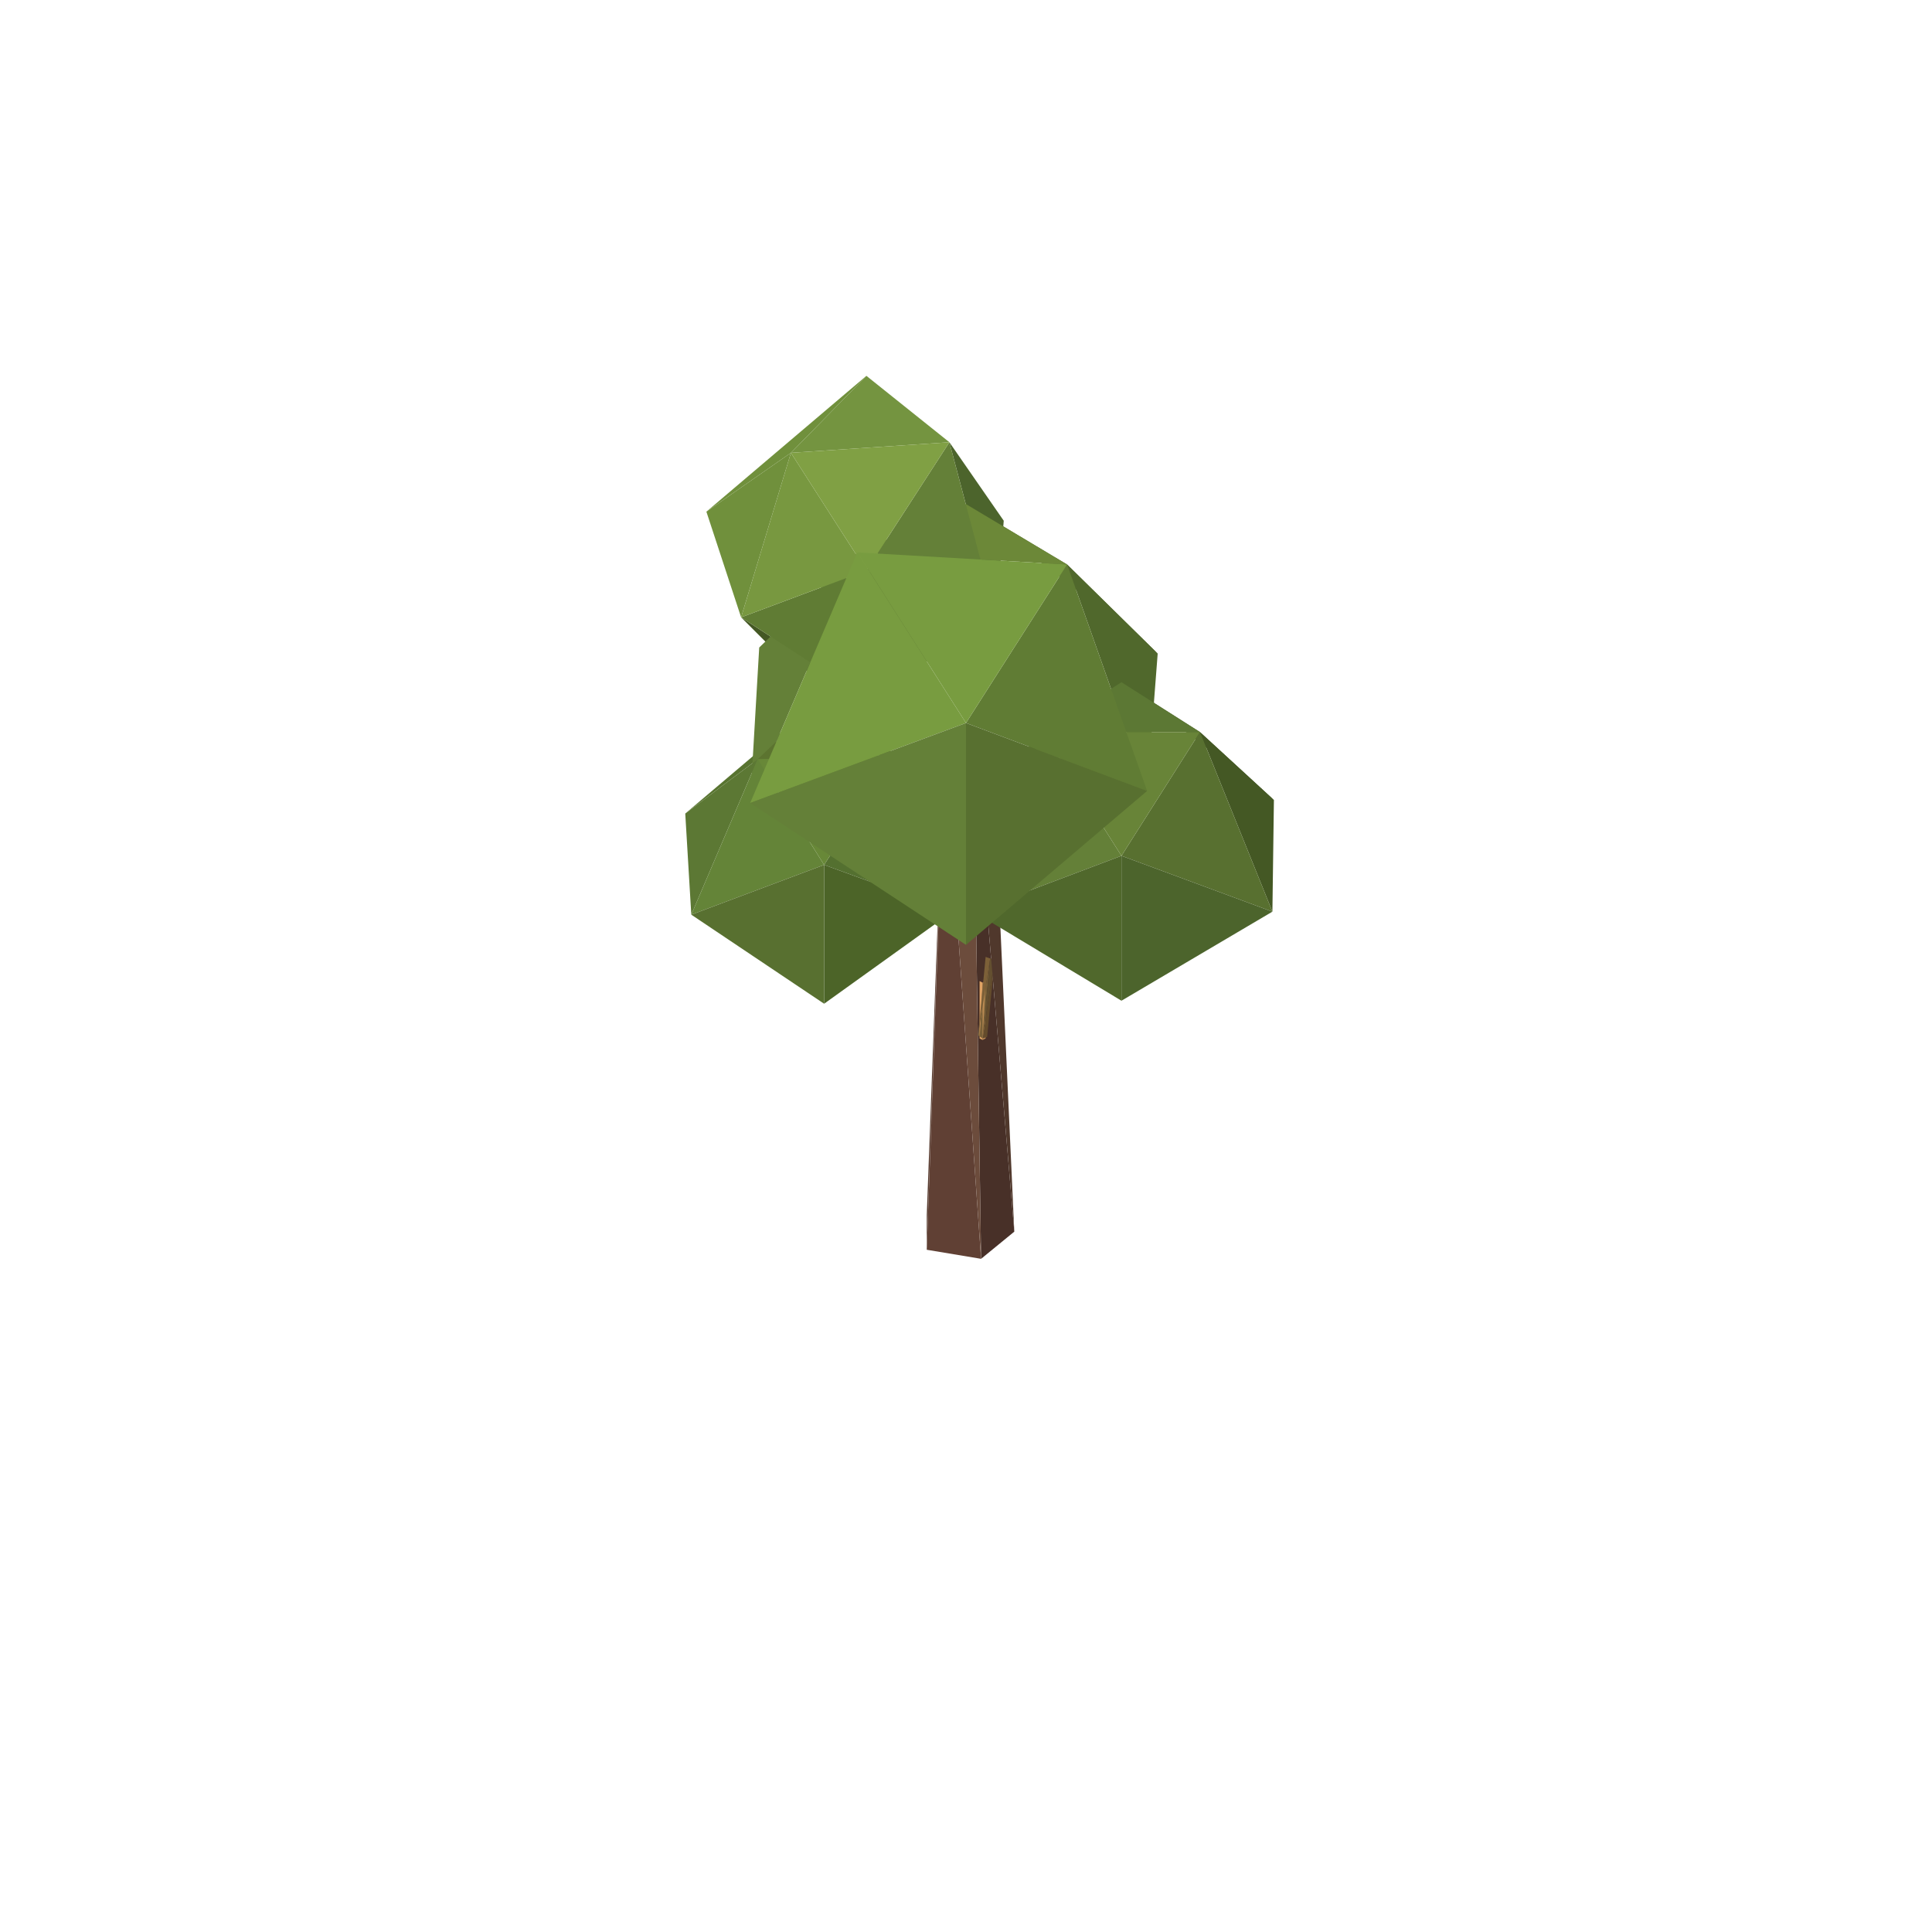
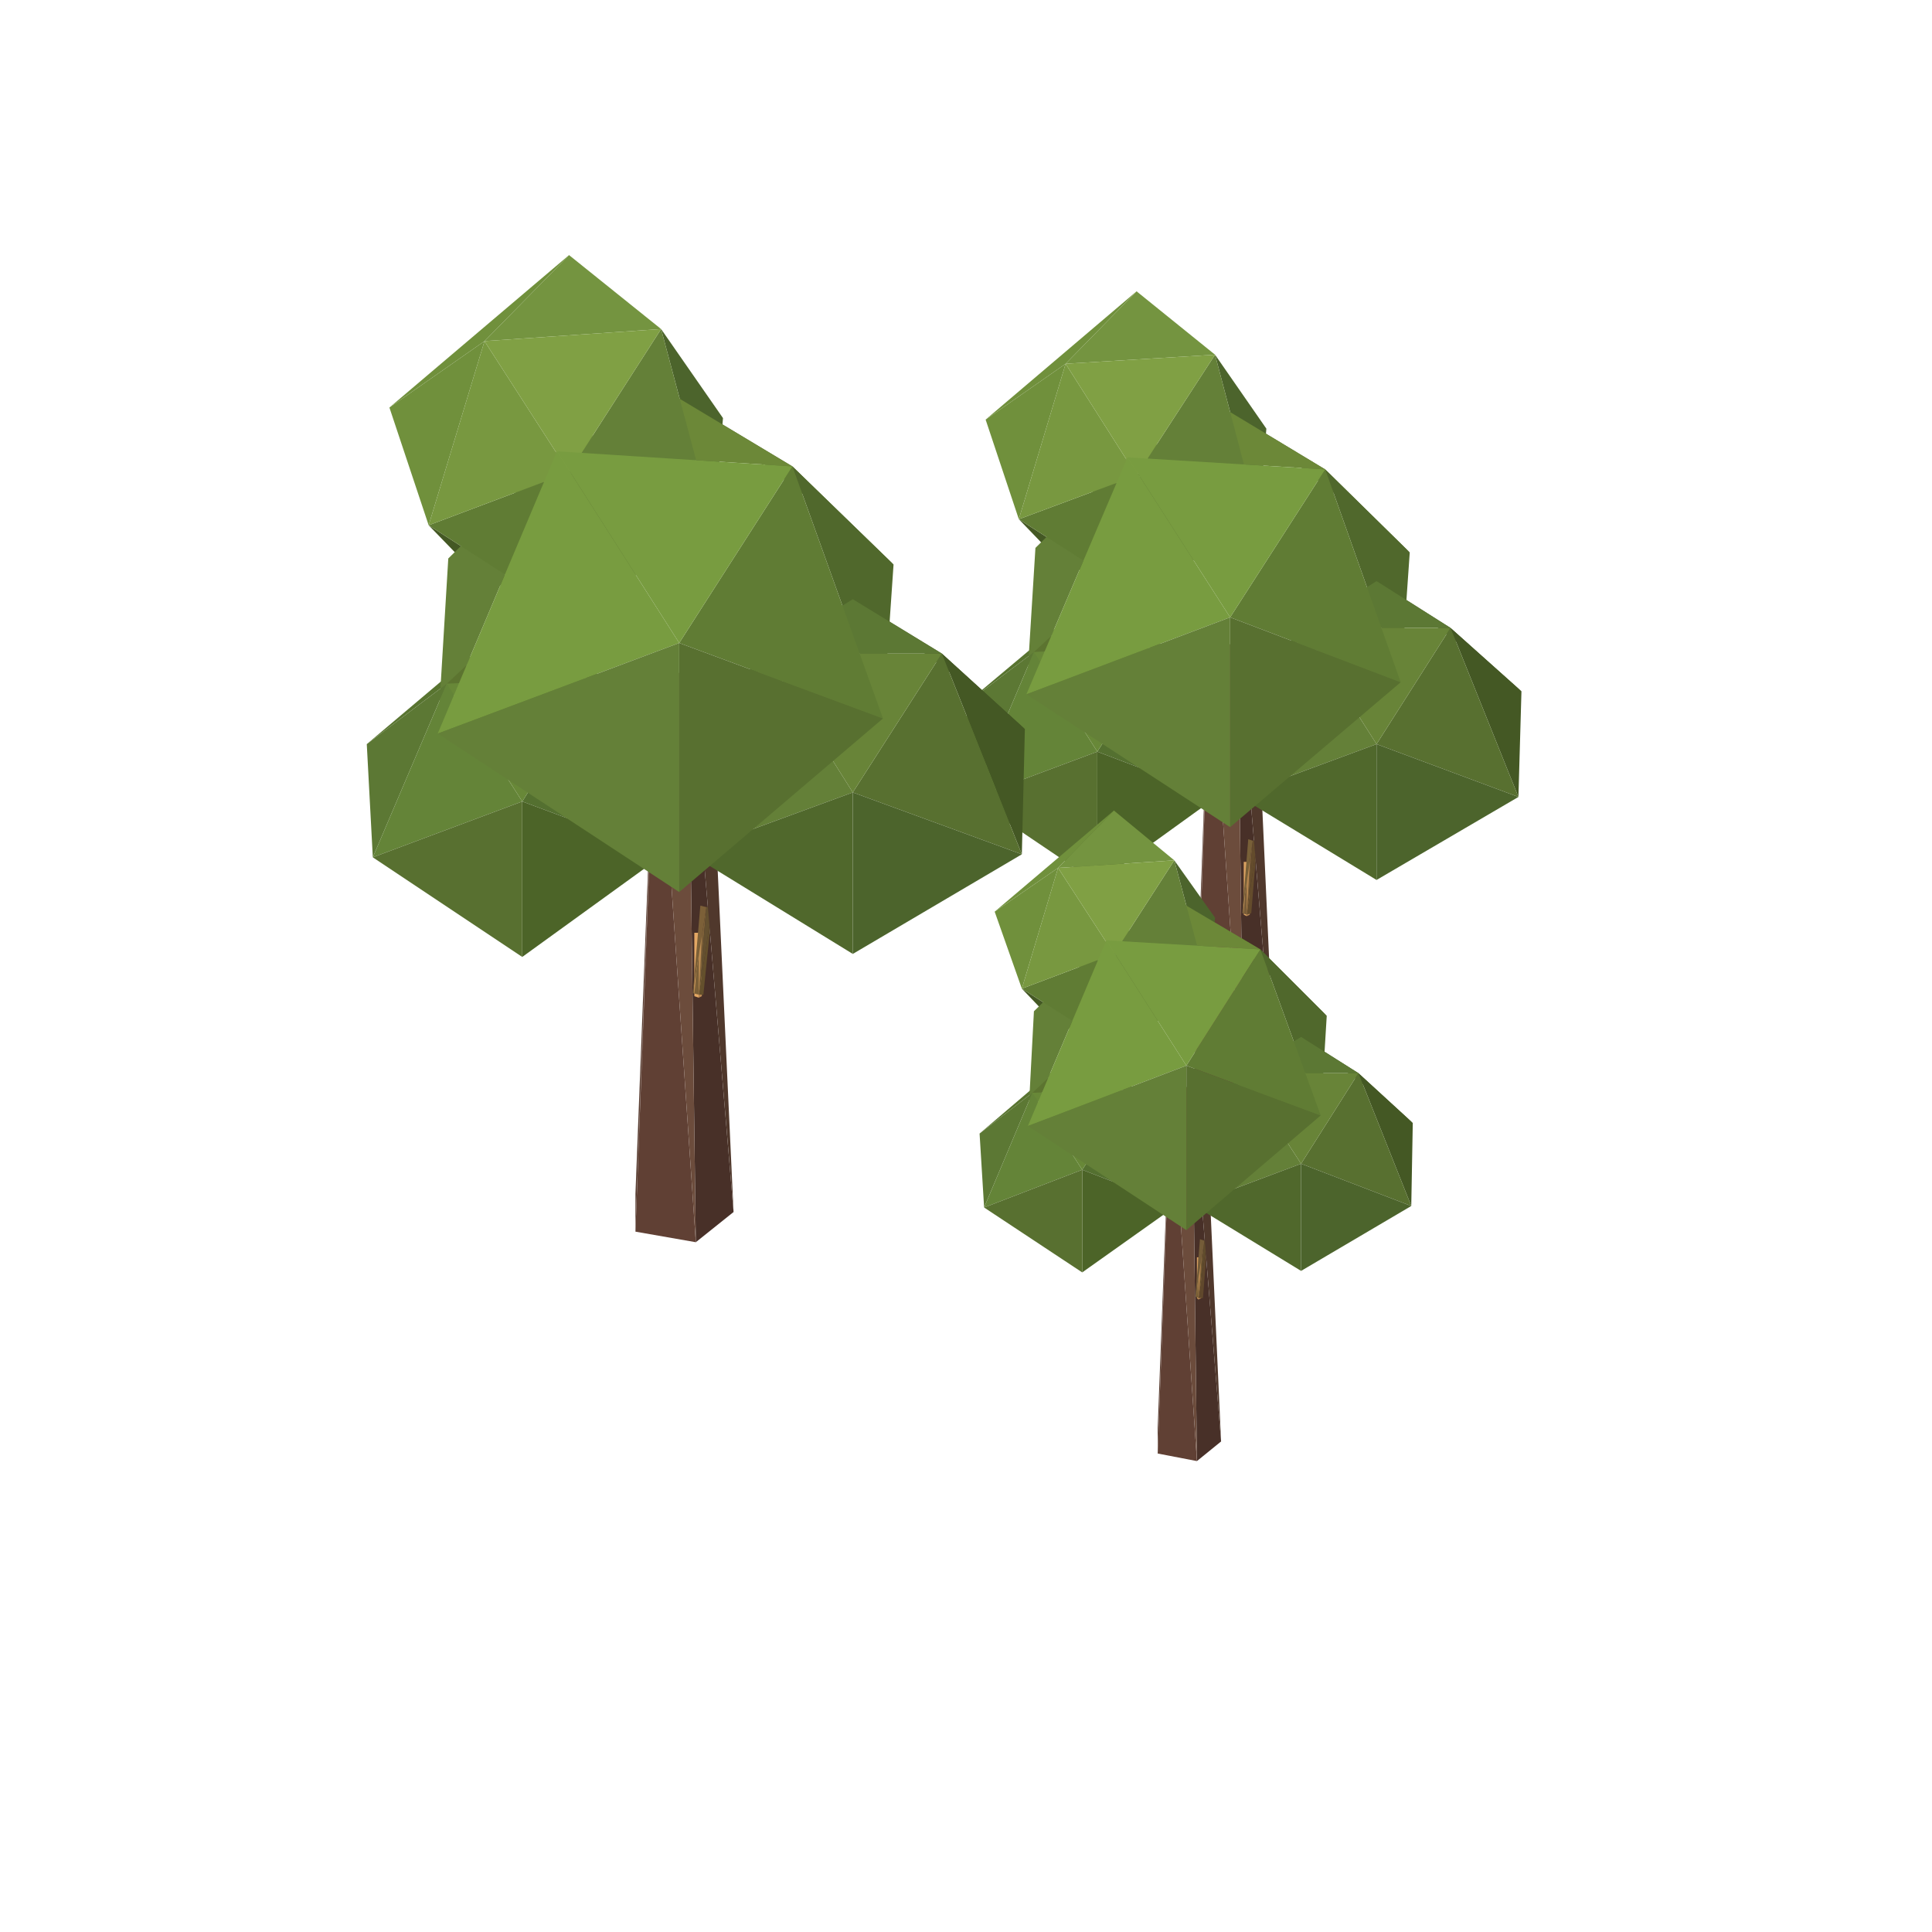
<svg xmlns="http://www.w3.org/2000/svg" viewBox="0 0 128 128">
-   <path fill="rgb(88,60,48)" d="M61.4,82.8L62.6,48.3 61.4,80.5Z" />
-   <path fill="rgb(72,48,40)" d="M67.2,81.6L64.5,49.8 65.0,83.4Z" />
-   <path fill="rgb(96,64,52)" d="M65.0,83.4L62.6,49.4 61.4,82.8Z" />
-   <path fill="rgb(188,136,84)" d="M65.1,68.9L65.3,68.8 65.3,65.0Z" />
-   <path fill="rgb(220,164,100)" d="M64.9,68.8L65.1,68.9 65.1,65.1Z" />
-   <path fill="rgb(100,76,44)" d="M65.1,68.8L65.4,68.7 65.9,63.5Z" />
-   <path fill="rgb(120,96,56)" d="M64.8,68.6L65.1,68.8 65.6,63.5Z" />
-   <path fill="rgb(224,164,100)" d="M64.9,65.0L64.9,68.8 65.1,65.1Z" />
-   <path fill="rgb(188,140,84)" d="M65.1,65.1L65.1,68.9 65.3,65.0Z" />
-   <path fill="rgb(124,96,56)" d="M65.3,63.4L64.8,68.6 65.6,63.5Z" />
-   <path fill="rgb(100,80,48)" d="M65.6,63.5L65.1,68.8 65.9,63.5Z" />
-   <path fill="rgb(80,56,44)" d="M67.2,81.6L65.7,48.8 64.5,49.8Z" />
-   <path fill="rgb(100,68,56)" d="M61.4,82.8L62.6,49.4 62.6,48.3Z" />
-   <path fill="rgb(108,76,60)" d="M65.0,83.4L64.5,49.8 62.6,49.4Z" />
-   <path fill="rgb(100,80,48)" d="M63.2,60.6L63.5,60.5 63.9,57.3Z" />
-   <path fill="rgb(192,140,84)" d="M63.2,60.7L63.4,60.6 63.4,58.3Z" />
-   <path fill="rgb(228,168,100)" d="M63.0,60.6L63.2,60.7 63.2,58.3Z" />
-   <path fill="rgb(128,100,60)" d="M62.8,60.4L63.2,60.6 63.6,57.3Z" />
-   <path fill="rgb(228,168,100)" d="M63.0,58.3L63.0,60.6 63.2,58.3Z" />
-   <path fill="rgb(192,140,84)" d="M63.2,58.3L63.2,60.7 63.4,58.3Z" />
-   <path fill="rgb(128,100,60)" d="M63.3,57.2L62.8,60.4 63.6,57.3Z" />
-   <path fill="rgb(100,80,48)" d="M63.6,57.3L63.2,60.6 63.9,57.3Z" />
-   <path fill="rgb(84,104,44)" d="M70.7,37.4L76.7,43.3 64.0,33.4Z" />
-   <path fill="rgb(112,144,60)" d="M57.4,24.9L46.8,33.9 52.4,30.0Z" />
-   <path fill="rgb(68,88,36)" d="M79.5,48.5L84.4,53.0 74.3,45.2Z" />
-   <path fill="rgb(88,116,48)" d="M54.6,46.1L45.4,53.9 50.2,50.3Z" />
-   <path fill="rgb(60,80,32)" d="M59.3,50.0L62.7,54.3 54.6,46.1Z" />
-   <path fill="rgb(112,144,60)" d="M46.8,33.9L49.1,40.9 52.4,30.0Z" />
-   <path fill="rgb(80,104,44)" d="M76.7,43.3L70.7,37.4 76.0,52.4Z" />
-   <path fill="rgb(68,88,36)" d="M57.4,46.3L49.1,40.9 52.0,43.8Z" />
-   <path fill="rgb(76,100,44)" d="M66.5,34.5L62.9,29.3 66.0,41.0Z" />
-   <path fill="rgb(100,128,56)" d="M50.3,42.9L49.7,53.2 56.8,36.6Z" />
-   <path fill="rgb(116,148,64)" d="M62.9,29.3L57.4,24.9 52.4,30.0Z" />
-   <path fill="rgb(108,136,56)" d="M70.7,37.4L64.0,33.4 56.8,36.6Z" />
-   <path fill="rgb(68,88,36)" d="M84.4,53.0L79.5,48.5 84.3,60.4Z" />
-   <path fill="rgb(80,108,44)" d="M64.7,53.2L64.5,60.4 69.1,48.5Z" />
-   <path fill="rgb(92,120,52)" d="M79.5,48.5L74.3,45.2 69.1,48.5ZM45.4,53.9L45.8,60.6 50.2,50.3Z" />
-   <path fill="rgb(52,72,32)" d="M62.7,54.3L59.3,50.0 63.1,60.4Z" />
-   <path fill="rgb(92,116,48)" d="M59.3,50.0L54.6,46.1 50.2,50.3Z" />
-   <path fill="rgb(96,124,52)" d="M49.1,40.9L57.4,46.3 57.4,37.8Z" />
-   <path fill="rgb(88,112,48)" d="M66.0,41.0L57.4,37.8 57.4,46.3Z" />
-   <path fill="rgb(120,152,64)" d="M49.1,40.9L57.4,37.8 52.4,30.0Z" />
-   <path fill="rgb(100,128,56)" d="M57.4,37.8L66.0,41.0 62.9,29.3Z" />
-   <path fill="rgb(128,160,68)" d="M57.4,37.8L62.9,29.3 52.4,30.0Z" />
-   <path fill="rgb(100,132,56)" d="M45.8,60.6L54.6,57.3 50.2,50.3Z" />
-   <path fill="rgb(84,112,48)" d="M54.6,57.3L63.1,60.4 59.3,50.0Z" />
-   <path fill="rgb(104,136,56)" d="M54.6,57.3L59.3,50.0 50.2,50.3Z" />
-   <path fill="rgb(76,100,40)" d="M63.1,60.4L54.6,57.3 54.6,66.5Z" />
-   <path fill="rgb(88,112,48)" d="M45.8,60.6L54.6,66.5 54.6,57.3Z" />
-   <path fill="rgb(100,128,56)" d="M64.5,60.4L74.3,56.7 69.1,48.5Z" />
-   <path fill="rgb(80,104,44)" d="M64.5,60.4L74.3,66.3 74.3,56.7Z" />
-   <path fill="rgb(88,112,48)" d="M74.3,56.7L84.3,60.4 79.5,48.5Z" />
-   <path fill="rgb(76,100,44)" d="M84.3,60.4L74.3,56.7 74.3,66.3Z" />
-   <path fill="rgb(104,132,56)" d="M74.3,56.7L79.5,48.5 69.1,48.5Z" />
-   <path fill="rgb(96,124,52)" d="M64.0,47.9L76.0,52.4 70.7,37.4Z" />
-   <path fill="rgb(120,156,64)" d="M64.0,47.9L70.7,37.4 56.8,36.6Z" />
-   <path fill="rgb(88,112,48)" d="M76.0,52.4L64.0,47.9 64.0,62.6Z" />
-   <path fill="rgb(120,156,64)" d="M49.7,53.2L64.0,47.9 56.8,36.6Z" />
-   <path fill="rgb(100,128,56)" d="M49.7,53.2L64.0,62.6 64.0,47.9Z" />
+   <path fill="rgb(88,60,48)" d="M79.1,73.8L80.2,41.3 79.1,71.7Z" />
+   <path fill="rgb(72,48,40)" d="M84.5,72.7L82.0,42.8 82.4,74.4Z" />
+   <path fill="rgb(96,64,52)" d="M82.4,74.4L80.2,42.4 79.1,73.8Z" />
+   <path fill="rgb(180,132,80)" d="M82.6,60.7L82.8,60.6 82.8,57.1Z" />
+   <path fill="rgb(216,160,96)" d="M82.4,60.6L82.6,60.7 82.6,57.1Z" />
+   <path fill="rgb(100,76,44)" d="M82.6,60.6L82.9,60.5 83.3,55.6Z" />
+   <path fill="rgb(120,92,56)" d="M82.3,60.5L82.6,60.6 83.0,55.7Z" />
+   <path fill="rgb(216,160,96)" d="M82.4,57.1L82.4,60.6 82.6,57.1Z" />
+   <path fill="rgb(184,136,80)" d="M82.6,57.1L82.6,60.7 82.8,57.1Z" />
+   <path fill="rgb(120,96,56)" d="M82.7,55.6L82.3,60.5 83.0,55.7Z" />
+   <path fill="rgb(100,76,44)" d="M83.0,55.7L82.6,60.6 83.3,55.6Z" />
+   <path fill="rgb(80,56,44)" d="M84.5,72.7L83.1,41.9 82.0,42.8Z" />
+   <path fill="rgb(100,68,56)" d="M79.1,73.8L80.2,42.4 80.2,41.3Z" />
+   <path fill="rgb(108,76,60)" d="M82.4,74.4L82.0,42.8 80.2,42.4Z" />
+   <path fill="rgb(100,80,48)" d="M80.7,52.9L81.0,52.8 81.5,49.8Z" />
+   <path fill="rgb(192,144,88)" d="M80.7,53.0L80.9,52.9 80.9,50.7Z" />
+   <path fill="rgb(228,172,104)" d="M80.5,52.9L80.7,53.0 80.7,50.8Z" />
+   <path fill="rgb(128,100,60)" d="M80.4,52.8L80.7,52.9 81.2,49.8Z" />
+   <path fill="rgb(228,172,104)" d="M80.5,50.7L80.5,52.9 80.7,50.8Z" />
+   <path fill="rgb(88,60,48)" d="M42.1,81.6L43.5,43.0 42.1,79.1Z" />
+   <path fill="rgb(192,144,88)" d="M80.7,50.8L80.7,53.0 80.9,50.7Z" />
+   <path fill="rgb(128,100,60)" d="M80.9,49.7L80.4,52.8 81.2,49.8Z" />
+   <path fill="rgb(100,80,48)" d="M81.2,49.8L80.7,52.9 81.5,49.8Z" />
+   <path fill="rgb(72,48,40)" d="M48.6,80.3L45.6,44.7 46.1,82.3Z" />
+   <path fill="rgb(84,104,44)" d="M87.8,31.1L93.4,36.6 81.5,27.3Z" />
+   <path fill="rgb(96,64,52)" d="M46.1,82.3L43.5,44.3 42.1,81.6Z" />
+   <path fill="rgb(112,144,60)" d="M75.3,19.3L65.3,27.8 70.6,24.1Z" />
+   <path fill="rgb(68,88,36)" d="M96.1,41.6L100.8,45.8 91.2,38.5Z" />
+   <path fill="rgb(88,116,48)" d="M72.7,39.3L64.0,46.6 68.5,43.2Z" />
+   <path fill="rgb(60,80,32)" d="M77.1,42.9L80.3,47.0 72.7,39.3Z" />
+   <path fill="rgb(112,144,60)" d="M65.3,27.8L67.5,34.4 70.6,24.1Z" />
+   <path fill="rgb(80,104,44)" d="M93.4,36.6L87.8,31.1 92.8,45.2Z" />
+   <path fill="rgb(68,88,36)" d="M75.3,39.4L67.5,34.4 70.2,37.2Z" />
+   <path fill="rgb(76,100,44)" d="M83.9,28.4L80.5,23.5 83.4,34.5Z" />
+   <path fill="rgb(100,128,56)" d="M68.6,36.3L68.0,46.0 74.7,30.3Z" />
+   <path fill="rgb(116,148,64)" d="M80.5,23.5L75.3,19.3 70.6,24.1Z" />
+   <path fill="rgb(108,136,56)" d="M87.8,31.1L81.5,27.3 74.7,30.3Z" />
+   <path fill="rgb(68,88,36)" d="M100.8,45.8L96.1,41.6 100.6,52.8Z" />
+   <path fill="rgb(80,108,44)" d="M82.2,46.0L82.0,52.7 86.3,41.6Z" />
+   <path fill="rgb(192,140,84)" d="M46.3,66.1L46.5,66.0 46.5,61.8Z" />
+   <path fill="rgb(228,168,100)" d="M46.0,66.0L46.3,66.1 46.3,61.8Z" />
+   <path fill="rgb(92,120,52)" d="M96.1,41.6L91.2,38.5 86.3,41.6Z" />
+   <path fill="rgb(100,80,44)" d="M46.3,65.9L46.6,65.9 47.2,60.0Z" />
+   <path fill="rgb(124,96,56)" d="M45.9,65.8L46.3,65.9 46.8,60.1Z" />
+   <path fill="rgb(92,120,52)" d="M64.0,46.6L64.4,52.9 68.5,43.2Z" />
+   <path fill="rgb(52,72,32)" d="M80.3,47.0L77.1,42.9 80.6,52.8Z" />
+   <path fill="rgb(92,116,48)" d="M77.1,42.9L72.7,39.3 68.5,43.2Z" />
+   <path fill="rgb(228,168,100)" d="M46.0,61.8L46.0,66.0 46.3,61.8Z" />
+   <path fill="rgb(192,144,84)" d="M46.3,61.8L46.3,66.1 46.5,61.8Z" />
+   <path fill="rgb(124,96,56)" d="M46.4,60.0L45.9,65.8 46.8,60.1Z" />
+   <path fill="rgb(100,80,48)" d="M46.8,60.1L46.3,65.9 47.2,60.0Z" />
+   <path fill="rgb(80,56,44)" d="M48.6,80.3L46.9,43.7 45.6,44.7Z" />
+   <path fill="rgb(100,68,56)" d="M42.1,81.6L43.5,44.3 43.5,43.0Z" />
+   <path fill="rgb(108,76,60)" d="M46.1,82.3L45.6,44.7 43.5,44.3Z" />
+   <path fill="rgb(96,124,52)" d="M67.5,34.4L75.3,39.4 75.3,31.5Z" />
+   <path fill="rgb(88,112,48)" d="M83.4,34.5L75.3,31.5 75.3,39.4Z" />
+   <path fill="rgb(120,152,64)" d="M67.5,34.4L75.3,31.5 70.6,24.1Z" />
+   <path fill="rgb(100,128,56)" d="M75.3,31.5L83.4,34.5 80.5,23.5Z" />
+   <path fill="rgb(128,160,68)" d="M75.3,31.5L80.5,23.5 70.6,24.1Z" />
+   <path fill="rgb(100,132,56)" d="M64.4,52.9L72.7,49.8 68.5,43.2Z" />
+   <path fill="rgb(84,112,48)" d="M72.7,49.8L80.6,52.8 77.1,42.9Z" />
+   <path fill="rgb(104,136,56)" d="M72.7,49.8L77.1,42.9 68.5,43.2Z" />
+   <path fill="rgb(76,100,40)" d="M80.6,52.8L72.7,49.8 72.7,58.5Z" />
+   <path fill="rgb(88,112,48)" d="M64.4,52.9L72.7,58.5 72.7,49.8Z" />
+   <path fill="rgb(100,128,56)" d="M82.0,52.7L91.2,49.3 86.3,41.6Z" />
+   <path fill="rgb(80,104,44)" d="M82.0,52.7L91.2,58.3 91.2,49.3Z" />
+   <path fill="rgb(88,112,48)" d="M91.2,49.3L100.6,52.8 96.1,41.6Z" />
+   <path fill="rgb(76,100,44)" d="M100.6,52.8L91.2,49.3 91.2,58.3Z" />
+   <path fill="rgb(104,132,56)" d="M91.2,49.3L96.1,41.6 86.3,41.6Z" />
+   <path fill="rgb(100,80,48)" d="M44.1,56.8L44.4,56.7 45.0,53.1Z" />
+   <path fill="rgb(192,140,84)" d="M44.1,56.9L44.3,56.8 44.3,54.2Z" />
+   <path fill="rgb(224,168,100)" d="M43.9,56.8L44.1,56.9 44.1,54.3Z" />
+   <path fill="rgb(128,100,60)" d="M43.7,56.6L44.1,56.8 44.6,53.2Z" />
+   <path fill="rgb(96,124,52)" d="M81.5,40.9L92.8,45.2 87.8,31.1Z" />
+   <path fill="rgb(224,168,100)" d="M43.9,54.2L43.9,56.8 44.1,54.3Z" />
+   <path fill="rgb(192,140,84)" d="M44.1,54.3L44.1,56.9 44.3,54.2Z" />
+   <path fill="rgb(120,156,64)" d="M81.5,40.9L87.8,31.1 74.7,30.3Z" />
+   <path fill="rgb(88,112,48)" d="M92.8,45.2L81.5,40.9 81.5,54.8Z" />
+   <path fill="rgb(128,100,60)" d="M44.2,53.0L43.7,56.6 44.6,53.2Z" />
+   <path fill="rgb(100,80,48)" d="M44.6,53.2L44.1,56.8 45.0,53.1Z" />
+   <path fill="rgb(120,156,64)" d="M68.0,46.0L81.5,40.9 74.7,30.3Z" />
+   <path fill="rgb(100,128,56)" d="M68.0,46.0L81.5,54.8 81.5,40.9Z" />
+   <path fill="rgb(84,104,44)" d="M52.5,30.9L59.2,37.4 45.0,26.4Z" />
+   <path fill="rgb(112,144,60)" d="M37.7,16.9L25.8,27.0 32.1,22.6Z" />
+   <path fill="rgb(68,88,36)" d="M62.4,43.3L67.9,48.3 56.5,39.7Z" />
+   <path fill="rgb(88,116,48)" d="M34.6,40.6L24.3,49.3 29.6,45.3Z" />
+   <path fill="rgb(60,80,32)" d="M39.8,44.9L43.6,49.8 34.6,40.6Z" />
+   <path fill="rgb(112,144,60)" d="M25.8,27.0L28.4,34.8 32.1,22.6Z" />
+   <path fill="rgb(80,104,44)" d="M59.2,37.4L52.5,30.9 58.5,47.6Z" />
+   <path fill="rgb(68,88,36)" d="M37.7,40.8L28.4,34.8 31.6,38.1Z" />
+   <path fill="rgb(76,100,44)" d="M47.9,27.7L43.8,21.8 47.3,34.9Z" />
+   <path fill="rgb(100,128,56)" d="M29.7,37.0L29.0,48.6 36.9,29.9Z" />
+   <path fill="rgb(116,148,64)" d="M43.8,21.8L37.7,16.9 32.1,22.6Z" />
+   <path fill="rgb(108,136,56)" d="M52.5,30.9L45.0,26.4 36.9,29.9Z" />
+   <path fill="rgb(68,88,36)" d="M67.9,48.3L62.4,43.3 67.7,56.6Z" />
+   <path fill="rgb(80,108,44)" d="M45.8,48.5L45.6,56.5 50.7,43.3Z" />
+   <path fill="rgb(92,120,52)" d="M62.4,43.3L56.5,39.7 50.7,43.3ZM24.3,49.3L24.7,56.8 29.6,45.3Z" />
+   <path fill="rgb(52,72,32)" d="M43.6,49.8L39.8,44.9 44.0,56.6Z" />
+   <path fill="rgb(92,116,48)" d="M39.8,44.9L34.6,40.6 29.6,45.3Z" />
+   <path fill="rgb(88,60,48)" d="M76.7,96.3L77.6,70.9 76.7,94.6Z" />
+   <path fill="rgb(72,48,40)" d="M80.9,95.5L79.0,72.1 79.3,96.8Z" />
+   <path fill="rgb(96,64,52)" d="M79.3,96.8L77.6,71.8 76.7,96.3Z" />
+   <path fill="rgb(96,124,52)" d="M28.4,34.8L37.7,40.8 37.7,31.3Z" />
+   <path fill="rgb(88,112,48)" d="M47.3,34.9L37.7,31.3 37.7,40.8Z" />
+   <path fill="rgb(120,152,64)" d="M28.4,34.8L37.7,31.3 32.1,22.6Z" />
+   <path fill="rgb(100,128,56)" d="M37.7,31.3L47.3,34.9 43.8,21.8Z" />
+   <path fill="rgb(128,160,68)" d="M37.7,31.3L43.8,21.8 32.1,22.6Z" />
+   <path fill="rgb(180,132,80)" d="M79.4,86.1L79.6,86.0 79.6,83.3Z" />
+   <path fill="rgb(216,160,96)" d="M79.3,86.0L79.4,86.1 79.4,83.3Z" />
+   <path fill="rgb(96,72,44)" d="M79.4,86.0L79.7,86.0 80.0,82.1Z" />
+   <path fill="rgb(116,92,52)" d="M79.2,85.9L79.4,86.0 79.8,82.2Z" />
+   <path fill="rgb(100,132,56)" d="M24.7,56.8L34.6,53.1 29.6,45.3Z" />
+   <path fill="rgb(84,112,48)" d="M34.6,53.1L44.0,56.6 39.8,44.9Z" />
+   <path fill="rgb(104,136,56)" d="M34.6,53.1L39.8,44.9 29.6,45.3Z" />
+   <path fill="rgb(76,100,40)" d="M44.0,56.6L34.6,53.1 34.6,63.4Z" />
+   <path fill="rgb(88,112,48)" d="M24.7,56.8L34.6,63.4 34.6,53.1Z" />
+   <path fill="rgb(216,160,96)" d="M79.3,83.3L79.3,86.0 79.4,83.3Z" />
+   <path fill="rgb(184,136,80)" d="M79.4,83.3L79.4,86.1 79.6,83.3Z" />
+   <path fill="rgb(116,92,56)" d="M79.5,82.1L79.2,85.9 79.8,82.2Z" />
+   <path fill="rgb(96,76,44)" d="M79.8,82.2L79.4,86.0 80.0,82.1Z" />
+   <path fill="rgb(100,128,56)" d="M45.6,56.5L56.5,52.5 50.7,43.3Z" />
+   <path fill="rgb(80,104,44)" d="M45.6,56.5L56.5,63.2 56.5,52.5Z" />
+   <path fill="rgb(88,112,48)" d="M56.5,52.5L67.7,56.6 62.4,43.3Z" />
+   <path fill="rgb(76,100,44)" d="M67.7,56.6L56.5,52.5 56.5,63.2Z" />
+   <path fill="rgb(104,132,56)" d="M56.5,52.5L62.4,43.3 50.7,43.3Z" />
+   <path fill="rgb(96,124,52)" d="M45.0,42.6L58.5,47.6 52.5,30.9Z" />
+   <path fill="rgb(80,56,44)" d="M80.9,95.5L79.8,71.4 79.0,72.1Z" />
+   <path fill="rgb(100,68,56)" d="M76.7,96.3L77.6,71.8 77.6,70.9Z" />
+   <path fill="rgb(120,156,64)" d="M45.0,42.6L52.5,30.9 36.9,29.9Z" />
+   <path fill="rgb(88,112,48)" d="M58.5,47.6L45.0,42.6 45.0,59.1Z" />
+   <path fill="rgb(120,156,64)" d="M29.0,48.6L45.0,42.6 36.9,29.9Z" />
+   <path fill="rgb(100,128,56)" d="M29.0,48.6L45.0,59.1 45.0,42.6Z" />
+   <path fill="rgb(108,76,60)" d="M79.3,96.8L79.0,72.1 77.6,71.8Z" />
+   <path fill="rgb(100,80,48)" d="M78.0,80.0L78.2,79.9 78.6,77.6Z" />
+   <path fill="rgb(128,100,56)" d="M77.7,79.9L78.0,80.0 78.3,77.6Z" />
+   <path fill="rgb(128,100,60)" d="M78.1,77.5L77.7,79.9 78.3,77.6Z" />
+   <path fill="rgb(100,80,48)" d="M78.3,77.6L78.0,80.0 78.6,77.6Z" />
+   <path fill="rgb(84,104,44)" d="M83.5,62.9L87.9,67.3 78.6,60.0Z" />
+   <path fill="rgb(112,144,60)" d="M73.8,53.7L65.9,60.4 70.1,57.5Z" />
+   <path fill="rgb(68,88,36)" d="M90.0,71.1L93.6,74.4 86.2,68.7Z" />
+   <path fill="rgb(88,116,48)" d="M71.7,69.3L64.9,75.1 68.4,72.4Z" />
+   <path fill="rgb(60,80,32)" d="M75.2,72.2L77.7,75.4 71.7,69.3Z" />
+   <path fill="rgb(112,144,60)" d="M65.9,60.4L67.7,65.5 70.1,57.5Z" />
+   <path fill="rgb(80,104,44)" d="M87.9,67.3L83.5,62.9 87.5,73.9Z" />
+   <path fill="rgb(68,88,36)" d="M73.8,69.4L67.7,65.5 69.8,67.7Z" />
+   <path fill="rgb(76,100,44)" d="M80.5,60.8L77.8,57.0 80.1,65.6Z" />
+   <path fill="rgb(100,128,56)" d="M68.5,67.0L68.1,74.6 73.3,62.3Z" />
+   <path fill="rgb(116,148,64)" d="M77.8,57.0L73.8,53.7 70.1,57.5Z" />
+   <path fill="rgb(108,136,56)" d="M83.5,62.9L78.6,60.0 73.3,62.3Z" />
+   <path fill="rgb(68,88,36)" d="M93.6,74.4L90.0,71.1 93.5,79.9Z" />
+   <path fill="rgb(80,108,44)" d="M79.1,74.6L79.0,79.8 82.3,71.1Z" />
+   <path fill="rgb(92,120,52)" d="M90.0,71.1L86.2,68.7 82.3,71.1ZM64.9,75.1L65.2,80.0 68.4,72.4Z" />
+   <path fill="rgb(52,72,32)" d="M77.7,75.4L75.2,72.2 77.9,79.9Z" />
+   <path fill="rgb(92,116,48)" d="M75.2,72.2L71.7,69.3 68.4,72.4Z" />
+   <path fill="rgb(96,124,52)" d="M67.7,65.5L73.8,69.4 73.8,63.2Z" />
+   <path fill="rgb(88,112,48)" d="M80.1,65.6L73.8,63.2 73.8,69.4Z" />
+   <path fill="rgb(120,152,64)" d="M67.7,65.5L73.8,63.2 70.1,57.5Z" />
+   <path fill="rgb(100,128,56)" d="M73.8,63.2L80.1,65.6 77.8,57.0Z" />
+   <path fill="rgb(128,160,68)" d="M73.8,63.2L77.8,57.0 70.1,57.5Z" />
+   <path fill="rgb(100,132,56)" d="M65.2,80.0L71.7,77.5 68.4,72.4Z" />
+   <path fill="rgb(84,112,48)" d="M71.7,77.5L77.9,79.9 75.2,72.2Z" />
+   <path fill="rgb(104,136,56)" d="M71.7,77.5L75.2,72.2 68.4,72.4Z" />
+   <path fill="rgb(76,100,40)" d="M77.9,79.9L71.7,77.5 71.7,84.3Z" />
+   <path fill="rgb(88,112,48)" d="M65.2,80.0L71.7,84.3 71.7,77.5Z" />
+   <path fill="rgb(100,128,56)" d="M79.0,79.8L86.2,77.1 82.3,71.1Z" />
+   <path fill="rgb(80,104,44)" d="M79.0,79.8L86.2,84.2 86.2,77.1Z" />
+   <path fill="rgb(88,112,48)" d="M86.2,77.1L93.5,79.9 90.0,71.1Z" />
+   <path fill="rgb(76,100,44)" d="M93.5,79.9L86.2,77.1 86.2,84.2Z" />
+   <path fill="rgb(104,132,56)" d="M86.2,77.1L90.0,71.1 82.3,71.1Z" />
+   <path fill="rgb(96,124,52)" d="M78.6,70.6L87.5,73.9 83.5,62.9Z" />
+   <path fill="rgb(120,156,64)" d="M78.6,70.6L83.5,62.9 73.3,62.3Z" />
+   <path fill="rgb(88,112,48)" d="M87.5,73.9L78.6,70.6 78.6,81.5Z" />
+   <path fill="rgb(120,156,64)" d="M68.1,74.6L78.6,70.6 73.3,62.3Z" />
+   <path fill="rgb(100,128,56)" d="M68.1,74.6L78.6,81.5 78.6,70.6Z" />
</svg>
